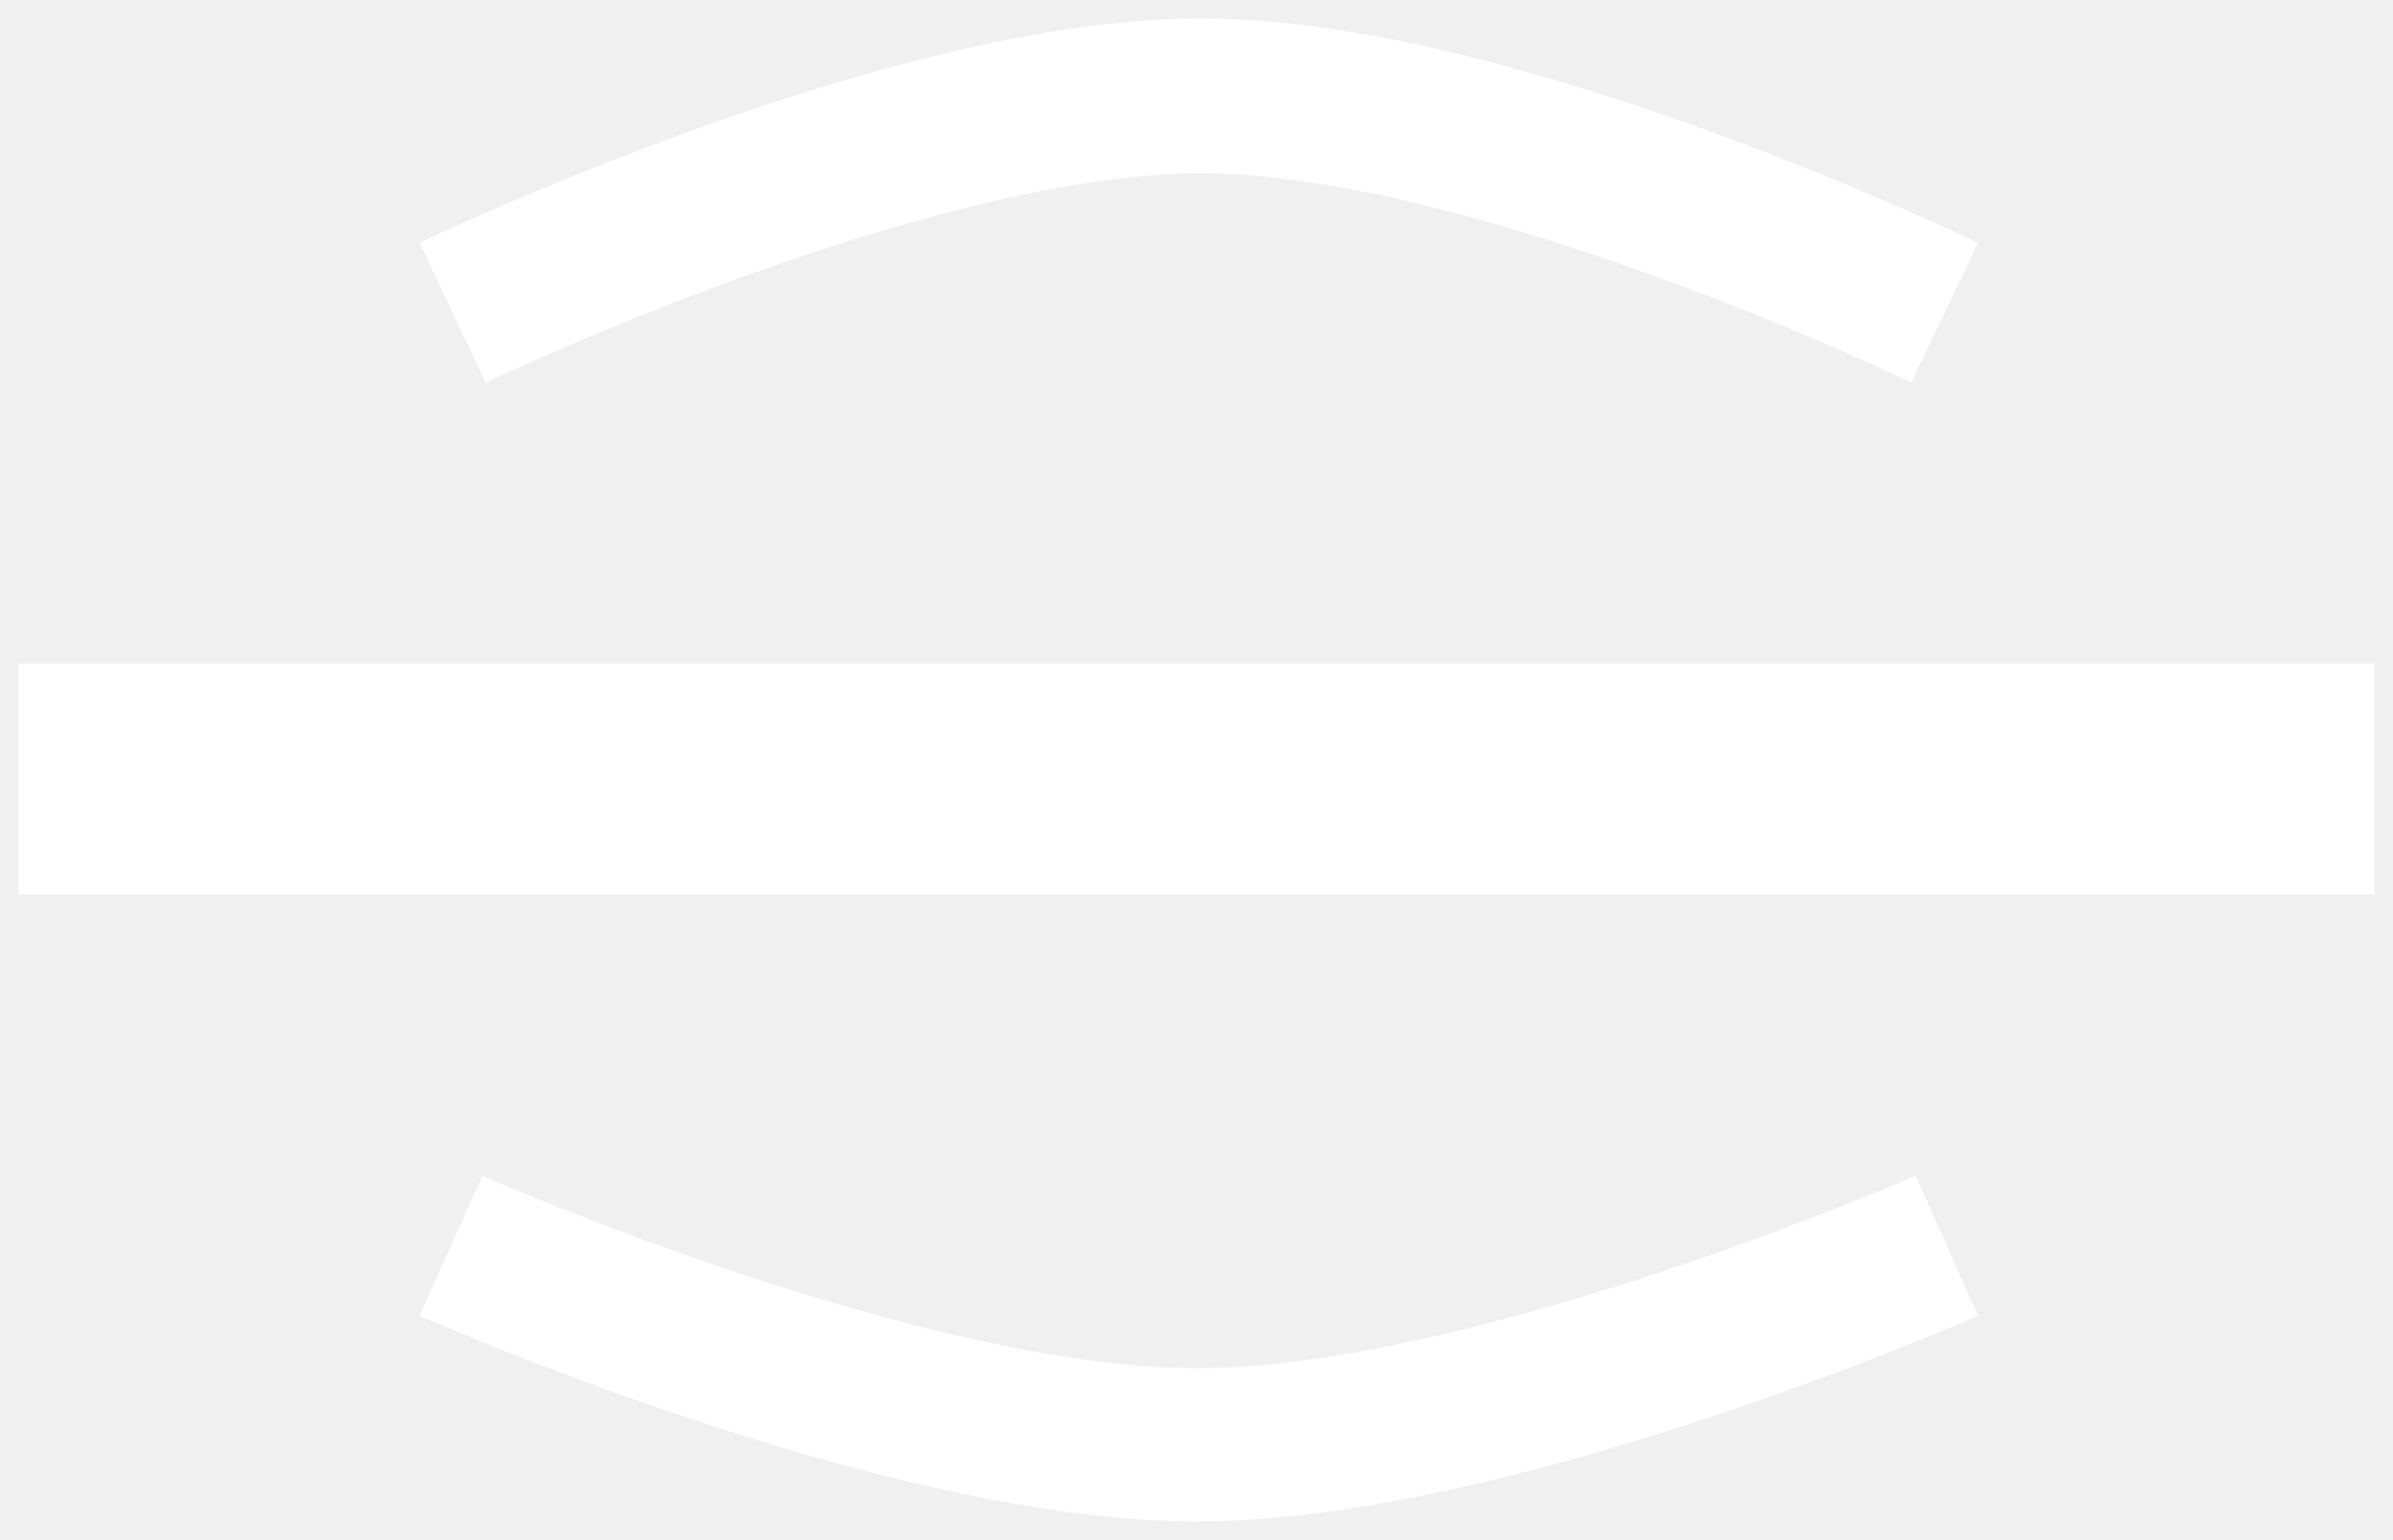
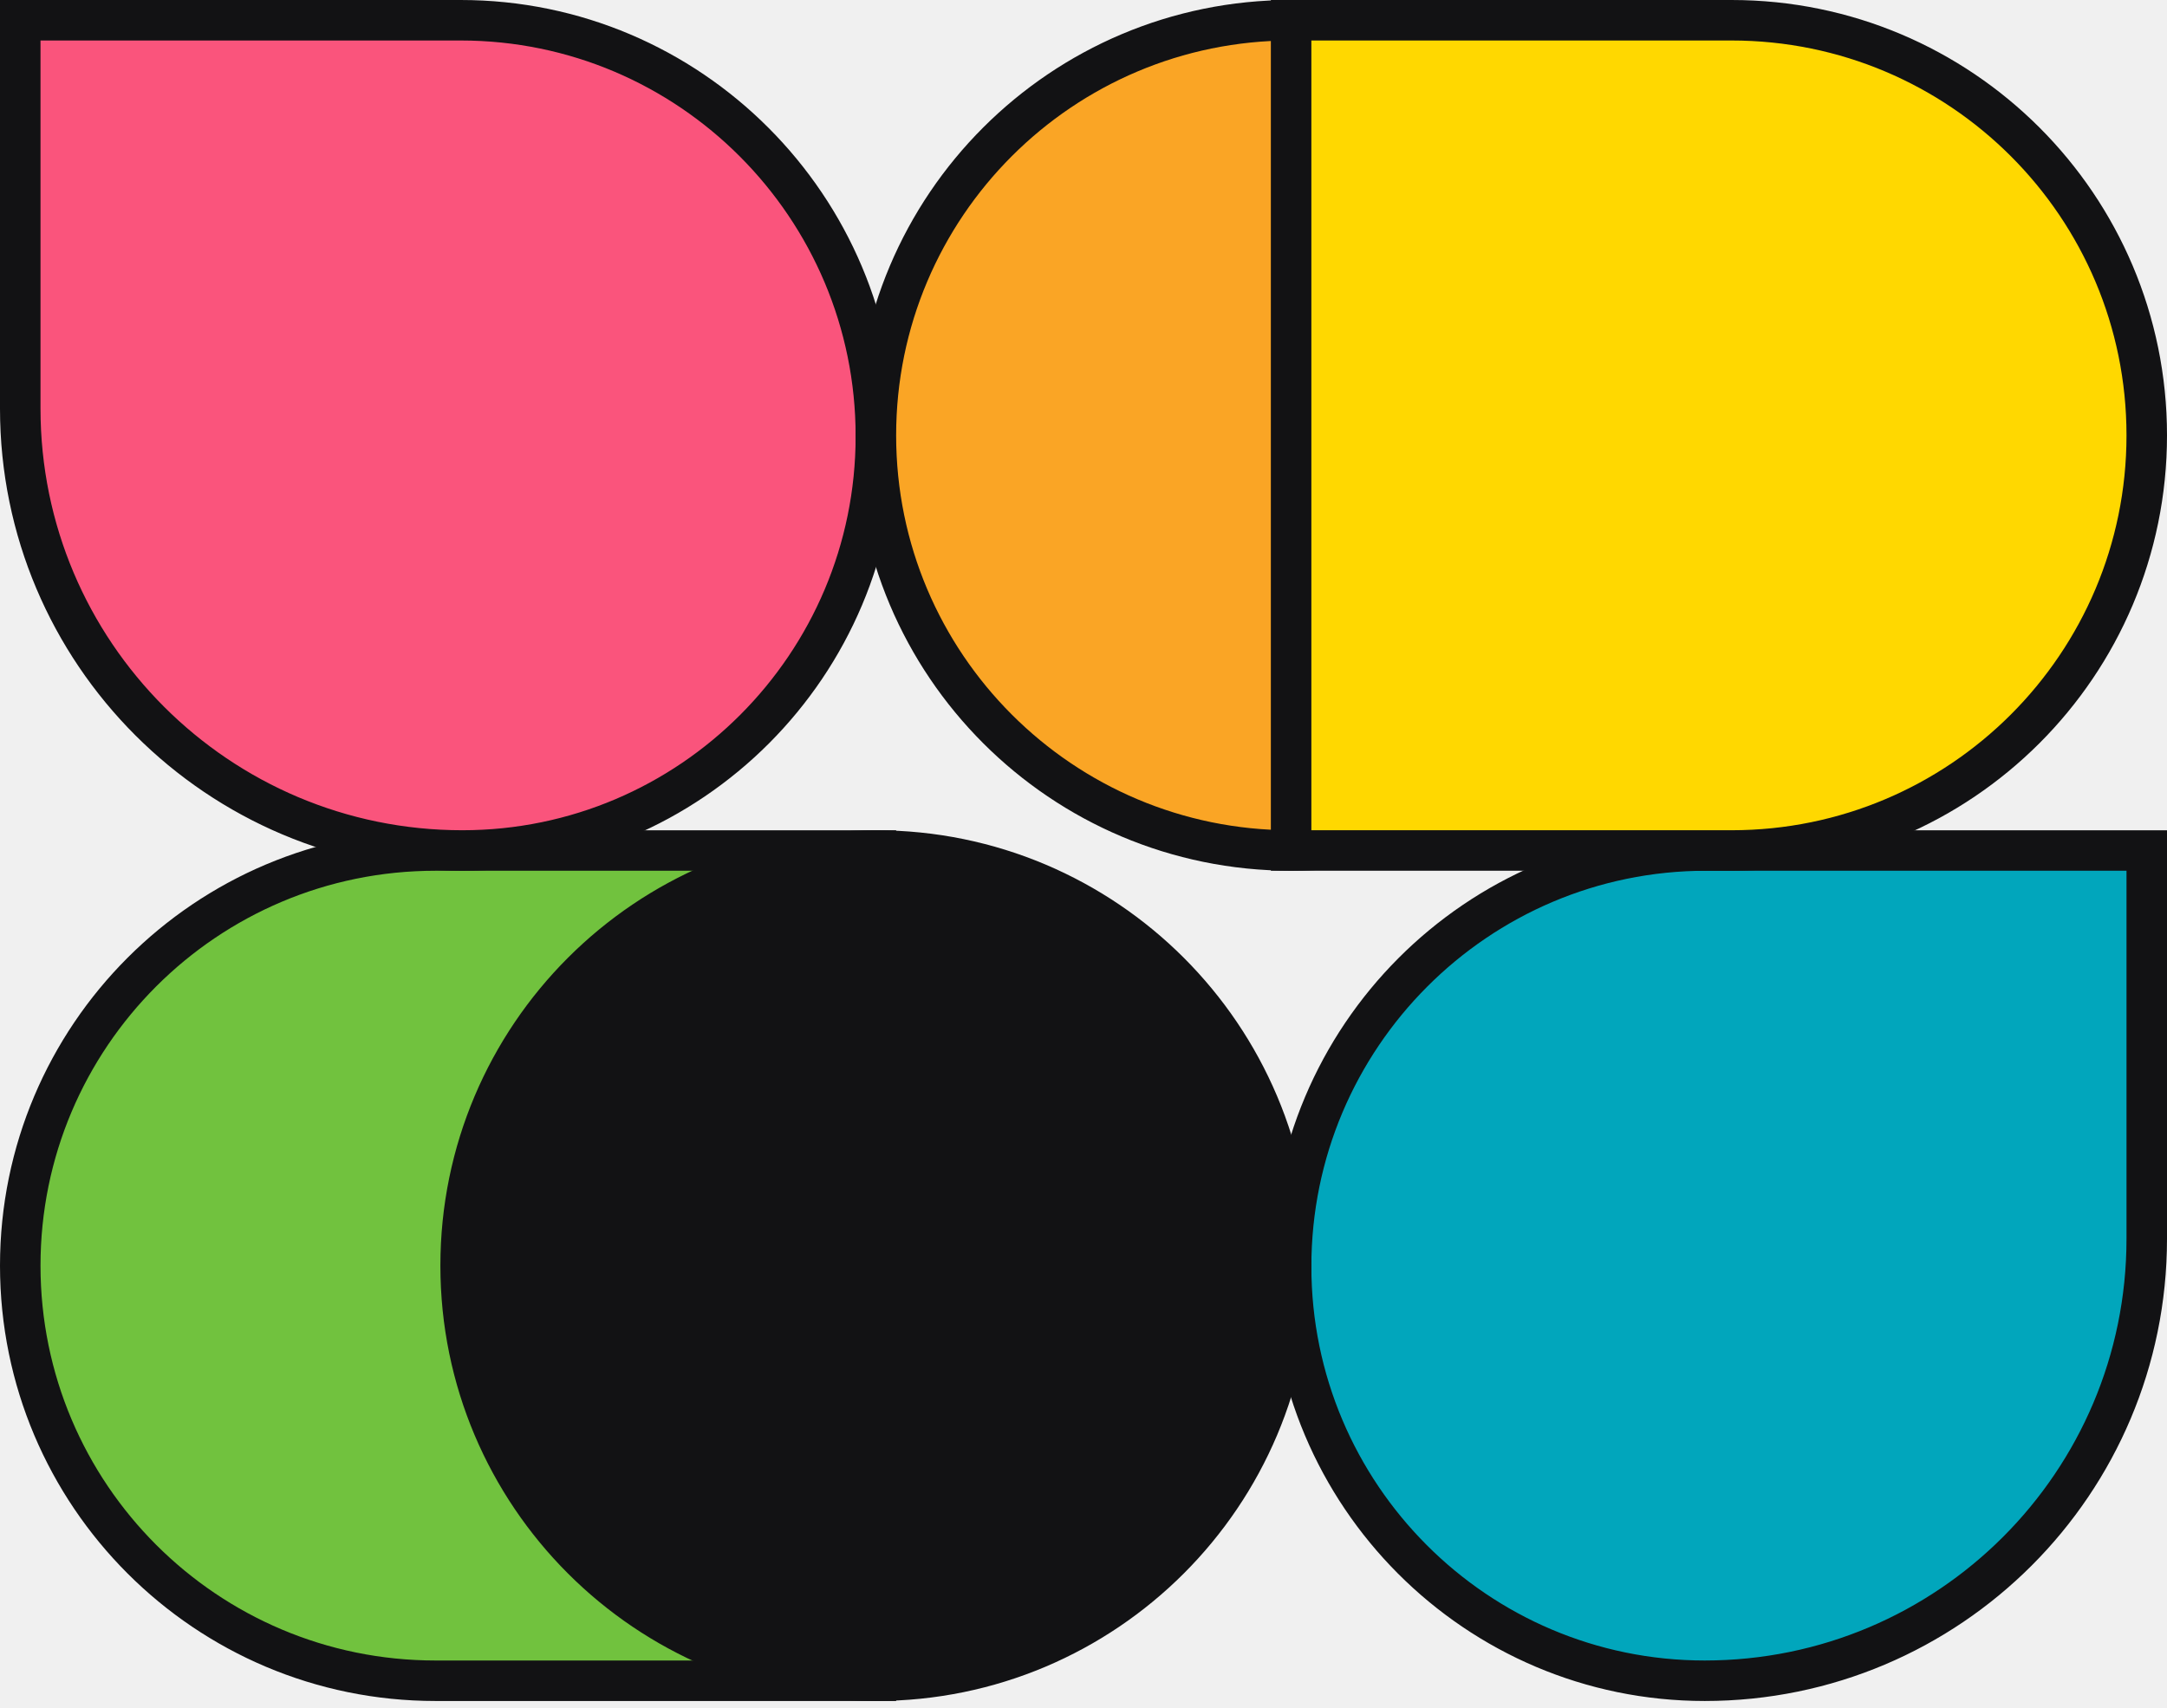
- <svg xmlns="http://www.w3.org/2000/svg" width="519" height="334" viewBox="0 0 519 334" fill="none">
-   <path d="M515 144V194L4 194L4 144L515 144Z" fill="white" />
-   <path d="M259.914 4.001C295.203 3.877 338.016 16.566 370.652 28.435C387.258 34.475 401.785 40.511 412.163 45.041C417.358 47.308 421.53 49.206 424.419 50.543C425.864 51.212 426.991 51.741 427.765 52.108C428.153 52.292 428.453 52.435 428.661 52.535C428.765 52.585 428.845 52.625 428.902 52.653C428.931 52.667 428.954 52.678 428.971 52.686C428.979 52.69 428.988 52.693 428.993 52.696L429 52.699C428.997 52.712 428.798 53.134 421.771 67.838C414.577 82.891 414.537 82.976 414.538 82.977L414.535 82.974C414.528 82.971 414.514 82.963 414.496 82.954C414.459 82.936 414.399 82.908 414.317 82.869C414.152 82.79 413.896 82.667 413.554 82.505C412.87 82.18 411.838 81.697 410.492 81.074C407.799 79.828 403.85 78.03 398.901 75.87C388.99 71.545 375.124 65.783 359.321 60.036C327.133 48.33 289.045 37.498 260.031 37.599C230.939 37.701 192.791 48.562 160.601 60.213C144.788 65.936 130.914 71.663 120.998 75.956C116.048 78.099 112.098 79.877 109.404 81.113C108.057 81.731 107.024 82.215 106.338 82.537C105.995 82.698 105.738 82.82 105.572 82.898C105.49 82.938 105.43 82.966 105.393 82.984C105.375 82.992 105.361 82.997 105.354 83H105.348C105.324 82.946 104.914 82.076 98.174 67.838C91.27 53.254 91.008 52.695 91 52.673L91.007 52.669C91.012 52.667 91.021 52.664 91.029 52.66C91.046 52.652 91.069 52.641 91.098 52.627C91.155 52.599 91.235 52.558 91.339 52.509C91.546 52.41 91.845 52.27 92.231 52.089C93.005 51.725 94.13 51.199 95.574 50.537C98.462 49.212 102.631 47.335 107.824 45.087C118.198 40.595 132.72 34.604 149.319 28.596C181.952 16.785 224.703 4.125 259.914 4.001Z" fill="white" />
-   <path d="M260.083 329.999C224.926 330.112 182.159 318.518 149.434 307.617C132.803 302.077 118.253 296.539 107.856 292.383C102.653 290.303 98.476 288.564 95.582 287.337C94.136 286.724 93.01 286.236 92.235 285.9C91.848 285.732 91.547 285.602 91.34 285.51C91.236 285.465 91.155 285.429 91.098 285.403L91.007 285.364L91 285.361L104.639 255.023C104.639 255.023 104.643 255.025 104.646 255.026C104.653 255.029 104.666 255.034 104.685 255.042C104.722 255.059 104.782 255.087 104.865 255.123C105.031 255.196 105.288 255.308 105.632 255.458C106.321 255.757 107.357 256.202 108.709 256.775C111.412 257.921 115.376 259.572 120.343 261.558C130.287 265.533 144.203 270.83 160.065 276.114C192.327 286.86 230.664 296.867 259.972 296.773C289.354 296.679 327.748 286.648 360.013 275.951C375.885 270.69 389.809 265.429 399.759 261.483C404.727 259.513 408.691 257.876 411.396 256.739C412.748 256.171 413.786 255.728 414.476 255.432C414.82 255.283 415.077 255.17 415.243 255.097C415.326 255.061 415.389 255.036 415.426 255.019C415.443 255.012 415.455 255.006 415.462 255.003L415.469 255C415.47 255.006 415.599 255.298 422.236 270.192C428.712 284.724 428.99 285.355 429 285.384L428.974 285.397C428.957 285.404 428.933 285.414 428.905 285.426C428.848 285.451 428.767 285.488 428.664 285.533C428.456 285.623 428.156 285.753 427.769 285.919C426.995 286.252 425.869 286.733 424.424 287.34C421.533 288.555 417.357 290.278 412.157 292.341C401.765 296.462 387.221 301.96 370.599 307.471C337.877 318.319 295.167 329.886 260.083 329.999Z" fill="white" />
+ <svg xmlns="http://www.w3.org/2000/svg" width="321" height="253" viewBox="0 0 321 253" fill="none">
+   <path d="M3 187.529C3 153.558 30.538 126.02 64.509 126.02H129.746V249.038H64.509C30.538 249.038 3 221.499 3 187.529Z" fill="#71C23E" stroke="#121214" stroke-width="6" />
+   <path d="M191.254 187.65C191.254 153.68 218.792 126.02 252.763 126.02H318V183.558C318 219.721 288.683 249.038 252.52 249.038C218.684 249.038 191.254 221.487 191.254 187.65Z" fill="#01A6BC" stroke="#121214" stroke-width="6" />
+   <path d="M129.746 64.631C129.746 30.66 102.208 3 68.237 3H3V60.538C3 96.702 32.317 126.018 68.48 126.018C102.316 126.018 129.746 98.467 129.746 64.631Z" fill="#FA547C" stroke="#121214" stroke-width="6" />
+   <path d="M252.764 64.509C252.764 98.48 225.226 126.018 191.255 126.018C157.285 126.018 129.746 98.48 129.746 64.509C129.746 30.538 157.285 3 191.255 3C225.226 3 252.764 30.538 252.764 64.509Z" fill="#FAA525" stroke="#121214" stroke-width="6" />
+   <path d="M318 64.509C318 30.538 290.461 3 256.491 3H191.254V126.018H256.491C290.461 126.018 318 98.48 318 64.509Z" fill="#FFD800" stroke="#121214" stroke-width="6" />
+   <path d="M191.252 187.529C191.252 221.499 163.714 249.038 129.743 249.038C95.773 249.038 68.234 221.499 68.234 187.529C68.234 153.558 95.773 126.02 129.743 126.02C163.714 126.02 191.252 153.558 191.252 187.529Z" fill="#121214" stroke="#121214" stroke-width="6" />
</svg>
